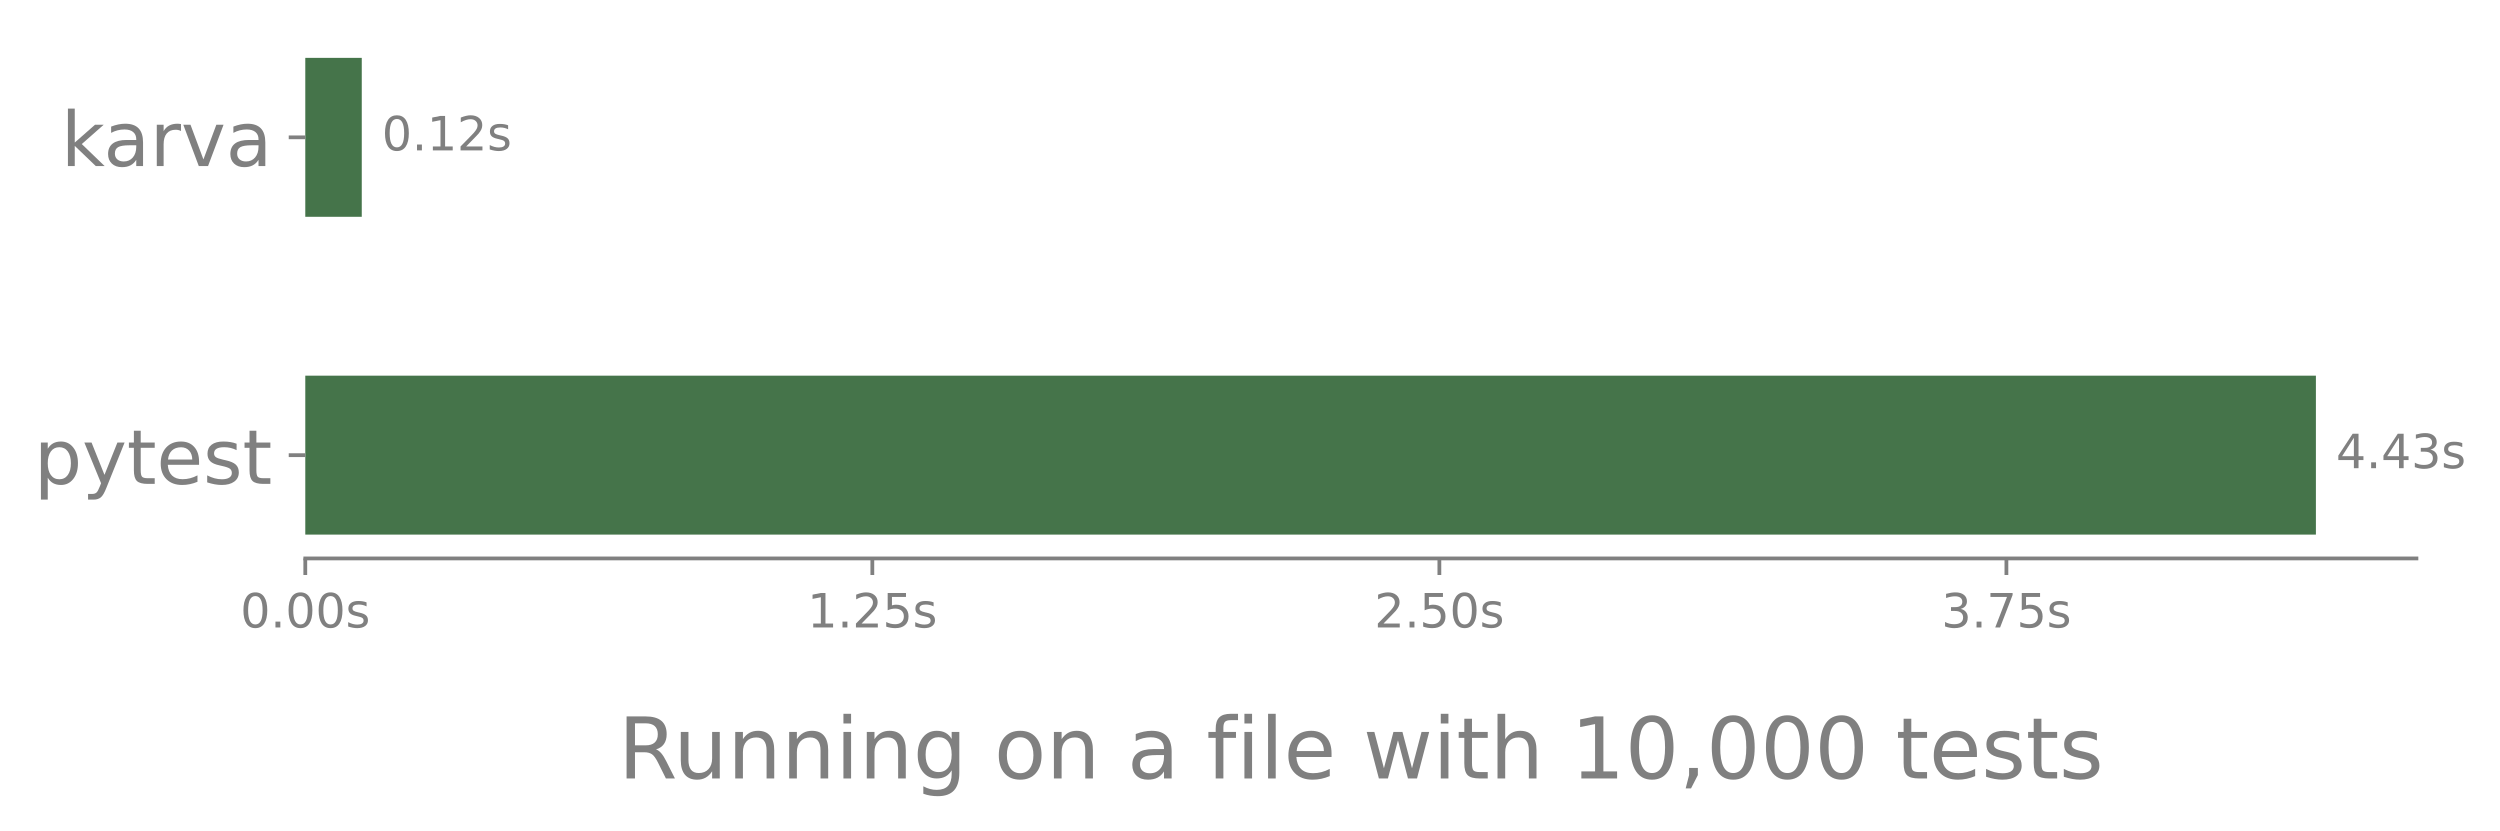
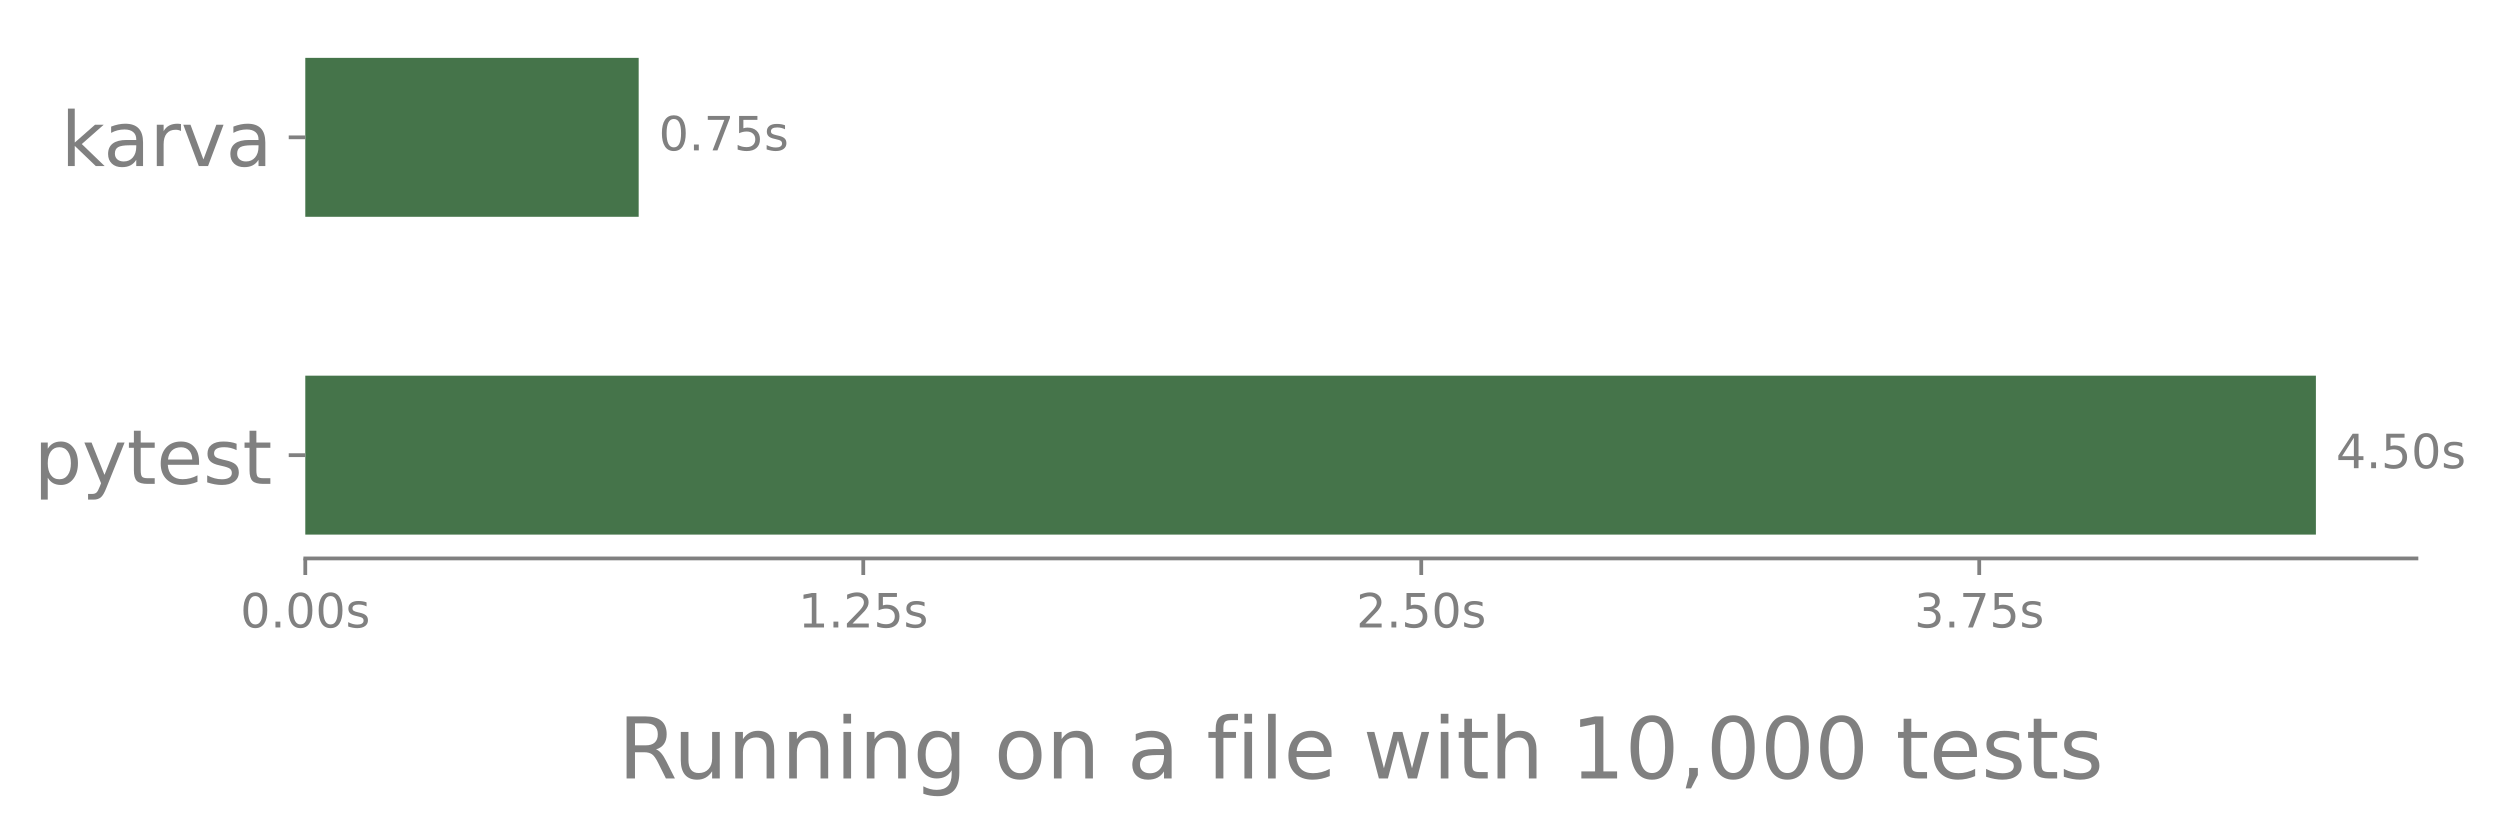
<svg xmlns="http://www.w3.org/2000/svg" xmlns:xlink="http://www.w3.org/1999/xlink" width="528.622pt" height="175.551pt" viewBox="0 0 528.622 175.551" version="1.1">
  <defs>
    <style type="text/css">*{stroke-linejoin: round; stroke-linecap: butt}</style>
  </defs>
  <g id="figure_1">
    <g id="patch_1">
      <path d="M 0 175.551  L 528.622 175.551  L 528.622 0  L 0 0  L 0 175.551  z " style="fill: none" />
    </g>
    <g id="axes_1">
      <g id="patch_2">
        <path d="M 64.552 118.08  L 510.952 118.08  L 510.952 7.2  L 64.552 7.2  L 64.552 118.08  z " style="fill: none" />
      </g>
      <g id="patch_3">
-         <path d="M 64.552 113.04  L 489.695 113.04  L 489.695 79.44  L 64.552 79.44  z " clip-path="url(#pc953da1dc4)" style="fill: #45744a" />
+         <path d="M 64.552 113.04  L 489.695 113.04  L 489.695 79.44  L 64.552 79.44  z " clip-path="url(#p7eb912a090)" style="fill: #45744a" />
      </g>
      <g id="patch_4">
-         <path d="M 64.552 45.84  L 76.495 45.84  L 76.495 12.24  L 64.552 12.24  z " clip-path="url(#pc953da1dc4)" style="fill: #45744a" />
+         <path d="M 64.552 45.84  L 135.048 45.84  L 135.048 12.24  L 64.552 12.24  z " clip-path="url(#p7eb912a090)" style="fill: #45744a" />
      </g>
      <g id="matplotlib.axis_1">
        <g id="xtick_1">
          <g id="line2d_1">
            <defs>
-               <path id="m37e27f4a81" d="M 0 0  L 0 3.5  " style="stroke: #808080; stroke-width: 0.8" />
+               <path id="m47a224fd38" d="M 0 0  L 0 3.5  " style="stroke: #808080; stroke-width: 0.8" />
            </defs>
            <g>
-               <use xlink:href="#m37e27f4a81" x="64.552" y="118.08" style="fill: #808080; stroke: #808080; stroke-width: 0.8" />
+               <use xlink:href="#m47a224fd38" x="64.552" y="118.08" style="fill: #808080; stroke: #808080; stroke-width: 0.8" />
            </g>
          </g>
          <g id="text_1">
            <g style="fill: #808080" transform="translate(50.815 132.6784) scale(0.1 -0.1)">
              <defs>
                <path id="DejaVuSans-30" d="M 2034 4250  Q 1547 4250 1301 3770  Q 1056 3291 1056 2328  Q 1056 1369 1301 889  Q 1547 409 2034 409  Q 2525 409 2770 889  Q 3016 1369 3016 2328  Q 3016 3291 2770 3770  Q 2525 4250 2034 4250  z M 2034 4750  Q 2819 4750 3233 4129  Q 3647 3509 3647 2328  Q 3647 1150 3233 529  Q 2819 -91 2034 -91  Q 1250 -91 836 529  Q 422 1150 422 2328  Q 422 3509 836 4129  Q 1250 4750 2034 4750  z " transform="scale(0.015625)" />
                <path id="DejaVuSans-2e" d="M 684 794  L 1344 794  L 1344 0  L 684 0  L 684 794  z " transform="scale(0.015625)" />
                <path id="DejaVuSans-73" d="M 2834 3397  L 2834 2853  Q 2591 2978 2328 3040  Q 2066 3103 1784 3103  Q 1356 3103 1142 2972  Q 928 2841 928 2578  Q 928 2378 1081 2264  Q 1234 2150 1697 2047  L 1894 2003  Q 2506 1872 2764 1633  Q 3022 1394 3022 966  Q 3022 478 2636 193  Q 2250 -91 1575 -91  Q 1294 -91 989 -36  Q 684 19 347 128  L 347 722  Q 666 556 975 473  Q 1284 391 1588 391  Q 1994 391 2212 530  Q 2431 669 2431 922  Q 2431 1156 2273 1281  Q 2116 1406 1581 1522  L 1381 1569  Q 847 1681 609 1914  Q 372 2147 372 2553  Q 372 3047 722 3315  Q 1072 3584 1716 3584  Q 2034 3584 2315 3537  Q 2597 3491 2834 3397  z " transform="scale(0.015625)" />
              </defs>
              <use xlink:href="#DejaVuSans-30" />
              <use xlink:href="#DejaVuSans-2e" transform="translate(63.62305 0)" />
              <use xlink:href="#DejaVuSans-30" transform="translate(95.41016 0)" />
              <use xlink:href="#DejaVuSans-30" transform="translate(159.0332 0)" />
              <use xlink:href="#DejaVuSans-73" transform="translate(222.6562 0)" />
            </g>
          </g>
        </g>
        <g id="xtick_2">
          <g id="line2d_2">
            <g>
-               <use xlink:href="#m37e27f4a81" x="184.453" y="118.08" style="fill: #808080; stroke: #808080; stroke-width: 0.8" />
+               <use xlink:href="#m47a224fd38" x="182.537" y="118.08" style="fill: #808080; stroke: #808080; stroke-width: 0.8" />
            </g>
          </g>
          <g id="text_2">
-             <g style="fill: #808080" transform="translate(170.7152 132.6784) scale(0.1 -0.1)">
+             <g style="fill: #808080" transform="translate(168.7994 132.6784) scale(0.1 -0.1)">
              <defs>
                <path id="DejaVuSans-31" d="M 794 531  L 1825 531  L 1825 4091  L 703 3866  L 703 4441  L 1819 4666  L 2450 4666  L 2450 531  L 3481 531  L 3481 0  L 794 0  L 794 531  z " transform="scale(0.015625)" />
                <path id="DejaVuSans-32" d="M 1228 531  L 3431 531  L 3431 0  L 469 0  L 469 531  Q 828 903 1448 1529  Q 2069 2156 2228 2338  Q 2531 2678 2651 2914  Q 2772 3150 2772 3378  Q 2772 3750 2511 3984  Q 2250 4219 1831 4219  Q 1534 4219 1204 4116  Q 875 4013 500 3803  L 500 4441  Q 881 4594 1212 4672  Q 1544 4750 1819 4750  Q 2544 4750 2975 4387  Q 3406 4025 3406 3419  Q 3406 3131 3298 2873  Q 3191 2616 2906 2266  Q 2828 2175 2409 1742  Q 1991 1309 1228 531  z " transform="scale(0.015625)" />
                <path id="DejaVuSans-35" d="M 691 4666  L 3169 4666  L 3169 4134  L 1269 4134  L 1269 2991  Q 1406 3038 1543 3061  Q 1681 3084 1819 3084  Q 2600 3084 3056 2656  Q 3513 2228 3513 1497  Q 3513 744 3044 326  Q 2575 -91 1722 -91  Q 1428 -91 1123 -41  Q 819 9 494 109  L 494 744  Q 775 591 1075 516  Q 1375 441 1709 441  Q 2250 441 2565 725  Q 2881 1009 2881 1497  Q 2881 1984 2565 2268  Q 2250 2553 1709 2553  Q 1456 2553 1204 2497  Q 953 2441 691 2322  L 691 4666  z " transform="scale(0.015625)" />
              </defs>
              <use xlink:href="#DejaVuSans-31" />
              <use xlink:href="#DejaVuSans-2e" transform="translate(63.62305 0)" />
              <use xlink:href="#DejaVuSans-32" transform="translate(95.41016 0)" />
              <use xlink:href="#DejaVuSans-35" transform="translate(159.0332 0)" />
              <use xlink:href="#DejaVuSans-73" transform="translate(222.6562 0)" />
            </g>
          </g>
        </g>
        <g id="xtick_3">
          <g id="line2d_3">
            <g>
-               <use xlink:href="#m37e27f4a81" x="304.353" y="118.08" style="fill: #808080; stroke: #808080; stroke-width: 0.8" />
+               <use xlink:href="#m47a224fd38" x="300.521" y="118.08" style="fill: #808080; stroke: #808080; stroke-width: 0.8" />
            </g>
          </g>
          <g id="text_3">
-             <g style="fill: #808080" transform="translate(290.6154 132.6784) scale(0.1 -0.1)">
+             <g style="fill: #808080" transform="translate(286.7838 132.6784) scale(0.1 -0.1)">
              <use xlink:href="#DejaVuSans-32" />
              <use xlink:href="#DejaVuSans-2e" transform="translate(63.62305 0)" />
              <use xlink:href="#DejaVuSans-35" transform="translate(95.41016 0)" />
              <use xlink:href="#DejaVuSans-30" transform="translate(159.0332 0)" />
              <use xlink:href="#DejaVuSans-73" transform="translate(222.6562 0)" />
            </g>
          </g>
        </g>
        <g id="xtick_4">
          <g id="line2d_4">
            <g>
-               <use xlink:href="#m37e27f4a81" x="424.253" y="118.08" style="fill: #808080; stroke: #808080; stroke-width: 0.8" />
+               <use xlink:href="#m47a224fd38" x="418.506" y="118.08" style="fill: #808080; stroke: #808080; stroke-width: 0.8" />
            </g>
          </g>
          <g id="text_4">
-             <g style="fill: #808080" transform="translate(410.5156 132.6784) scale(0.1 -0.1)">
+             <g style="fill: #808080" transform="translate(404.7683 132.6784) scale(0.1 -0.1)">
              <defs>
                <path id="DejaVuSans-33" d="M 2597 2516  Q 3050 2419 3304 2112  Q 3559 1806 3559 1356  Q 3559 666 3084 287  Q 2609 -91 1734 -91  Q 1441 -91 1130 -33  Q 819 25 488 141  L 488 750  Q 750 597 1062 519  Q 1375 441 1716 441  Q 2309 441 2620 675  Q 2931 909 2931 1356  Q 2931 1769 2642 2001  Q 2353 2234 1838 2234  L 1294 2234  L 1294 2753  L 1863 2753  Q 2328 2753 2575 2939  Q 2822 3125 2822 3475  Q 2822 3834 2567 4026  Q 2313 4219 1838 4219  Q 1578 4219 1281 4162  Q 984 4106 628 3988  L 628 4550  Q 988 4650 1302 4700  Q 1616 4750 1894 4750  Q 2613 4750 3031 4423  Q 3450 4097 3450 3541  Q 3450 3153 3228 2886  Q 3006 2619 2597 2516  z " transform="scale(0.015625)" />
                <path id="DejaVuSans-37" d="M 525 4666  L 3525 4666  L 3525 4397  L 1831 0  L 1172 0  L 2766 4134  L 525 4134  L 525 4666  z " transform="scale(0.015625)" />
              </defs>
              <use xlink:href="#DejaVuSans-33" />
              <use xlink:href="#DejaVuSans-2e" transform="translate(63.62305 0)" />
              <use xlink:href="#DejaVuSans-37" transform="translate(95.41016 0)" />
              <use xlink:href="#DejaVuSans-35" transform="translate(159.0332 0)" />
              <use xlink:href="#DejaVuSans-73" transform="translate(222.6562 0)" />
            </g>
          </g>
        </g>
      </g>
      <g id="matplotlib.axis_2">
        <g id="ytick_1">
          <g id="line2d_5">
            <defs>
-               <path id="mea371d831d" d="M 0 0  L -3.5 0  " style="stroke: #808080; stroke-width: 0.8" />
+               <path id="me9d33ffe8a" d="M 0 0  L -3.5 0  " style="stroke: #808080; stroke-width: 0.8" />
            </defs>
            <g>
-               <use xlink:href="#mea371d831d" x="64.552" y="96.24" style="fill: #808080; stroke: #808080; stroke-width: 0.8" />
+               <use xlink:href="#me9d33ffe8a" x="64.552" y="96.24" style="fill: #808080; stroke: #808080; stroke-width: 0.8" />
            </g>
          </g>
          <g id="text_5">
            <g style="fill: #808080" transform="translate(7.2 102.3187) scale(0.16 -0.16)">
              <defs>
                <path id="DejaVuSans-70" d="M 1159 525  L 1159 -1331  L 581 -1331  L 581 3500  L 1159 3500  L 1159 2969  Q 1341 3281 1617 3432  Q 1894 3584 2278 3584  Q 2916 3584 3314 3078  Q 3713 2572 3713 1747  Q 3713 922 3314 415  Q 2916 -91 2278 -91  Q 1894 -91 1617 61  Q 1341 213 1159 525  z M 3116 1747  Q 3116 2381 2855 2742  Q 2594 3103 2138 3103  Q 1681 3103 1420 2742  Q 1159 2381 1159 1747  Q 1159 1113 1420 752  Q 1681 391 2138 391  Q 2594 391 2855 752  Q 3116 1113 3116 1747  z " transform="scale(0.015625)" />
                <path id="DejaVuSans-79" d="M 2059 -325  Q 1816 -950 1584 -1140  Q 1353 -1331 966 -1331  L 506 -1331  L 506 -850  L 844 -850  Q 1081 -850 1212 -737  Q 1344 -625 1503 -206  L 1606 56  L 191 3500  L 800 3500  L 1894 763  L 2988 3500  L 3597 3500  L 2059 -325  z " transform="scale(0.015625)" />
                <path id="DejaVuSans-74" d="M 1172 4494  L 1172 3500  L 2356 3500  L 2356 3053  L 1172 3053  L 1172 1153  Q 1172 725 1289 603  Q 1406 481 1766 481  L 2356 481  L 2356 0  L 1766 0  Q 1100 0 847 248  Q 594 497 594 1153  L 594 3053  L 172 3053  L 172 3500  L 594 3500  L 594 4494  L 1172 4494  z " transform="scale(0.015625)" />
                <path id="DejaVuSans-65" d="M 3597 1894  L 3597 1613  L 953 1613  Q 991 1019 1311 708  Q 1631 397 2203 397  Q 2534 397 2845 478  Q 3156 559 3463 722  L 3463 178  Q 3153 47 2828 -22  Q 2503 -91 2169 -91  Q 1331 -91 842 396  Q 353 884 353 1716  Q 353 2575 817 3079  Q 1281 3584 2069 3584  Q 2775 3584 3186 3129  Q 3597 2675 3597 1894  z M 3022 2063  Q 3016 2534 2758 2815  Q 2500 3097 2075 3097  Q 1594 3097 1305 2825  Q 1016 2553 972 2059  L 3022 2063  z " transform="scale(0.015625)" />
              </defs>
              <use xlink:href="#DejaVuSans-70" />
              <use xlink:href="#DejaVuSans-79" transform="translate(63.47656 0)" />
              <use xlink:href="#DejaVuSans-74" transform="translate(122.6562 0)" />
              <use xlink:href="#DejaVuSans-65" transform="translate(161.8652 0)" />
              <use xlink:href="#DejaVuSans-73" transform="translate(223.3887 0)" />
              <use xlink:href="#DejaVuSans-74" transform="translate(275.4883 0)" />
            </g>
          </g>
        </g>
        <g id="ytick_2">
          <g id="line2d_6">
            <g>
-               <use xlink:href="#mea371d831d" x="64.552" y="29.04" style="fill: #808080; stroke: #808080; stroke-width: 0.8" />
+               <use xlink:href="#me9d33ffe8a" x="64.552" y="29.04" style="fill: #808080; stroke: #808080; stroke-width: 0.8" />
            </g>
          </g>
          <g id="text_6">
            <g style="fill: #808080" transform="translate(12.91 35.11875) scale(0.16 -0.16)">
              <defs>
                <path id="DejaVuSans-6b" d="M 581 4863  L 1159 4863  L 1159 1991  L 2875 3500  L 3609 3500  L 1753 1863  L 3688 0  L 2938 0  L 1159 1709  L 1159 0  L 581 0  L 581 4863  z " transform="scale(0.015625)" />
                <path id="DejaVuSans-61" d="M 2194 1759  Q 1497 1759 1228 1600  Q 959 1441 959 1056  Q 959 750 1161 570  Q 1363 391 1709 391  Q 2188 391 2477 730  Q 2766 1069 2766 1631  L 2766 1759  L 2194 1759  z M 3341 1997  L 3341 0  L 2766 0  L 2766 531  Q 2569 213 2275 61  Q 1981 -91 1556 -91  Q 1019 -91 701 211  Q 384 513 384 1019  Q 384 1609 779 1909  Q 1175 2209 1959 2209  L 2766 2209  L 2766 2266  Q 2766 2663 2505 2880  Q 2244 3097 1772 3097  Q 1472 3097 1187 3025  Q 903 2953 641 2809  L 641 3341  Q 956 3463 1253 3523  Q 1550 3584 1831 3584  Q 2591 3584 2966 3190  Q 3341 2797 3341 1997  z " transform="scale(0.015625)" />
                <path id="DejaVuSans-72" d="M 2631 2963  Q 2534 3019 2420 3045  Q 2306 3072 2169 3072  Q 1681 3072 1420 2755  Q 1159 2438 1159 1844  L 1159 0  L 581 0  L 581 3500  L 1159 3500  L 1159 2956  Q 1341 3275 1631 3429  Q 1922 3584 2338 3584  Q 2397 3584 2469 3576  Q 2541 3569 2628 3553  L 2631 2963  z " transform="scale(0.015625)" />
                <path id="DejaVuSans-76" d="M 191 3500  L 800 3500  L 1894 563  L 2988 3500  L 3597 3500  L 2284 0  L 1503 0  L 191 3500  z " transform="scale(0.015625)" />
              </defs>
              <use xlink:href="#DejaVuSans-6b" />
              <use xlink:href="#DejaVuSans-61" transform="translate(56.16016 0)" />
              <use xlink:href="#DejaVuSans-72" transform="translate(117.4395 0)" />
              <use xlink:href="#DejaVuSans-76" transform="translate(158.5527 0)" />
              <use xlink:href="#DejaVuSans-61" transform="translate(217.7324 0)" />
            </g>
          </g>
        </g>
      </g>
      <g id="patch_5">
        <path d="M 64.552 118.08  L 510.952 118.08  " style="fill: none; stroke: #808080; stroke-width: 0.8; stroke-linejoin: miter; stroke-linecap: square" />
      </g>
      <g id="text_7">
        <g style="fill: #808080" transform="translate(493.9468 98.99938) scale(0.1 -0.1)">
          <defs>
            <path id="DejaVuSans-34" d="M 2419 4116  L 825 1625  L 2419 1625  L 2419 4116  z M 2253 4666  L 3047 4666  L 3047 1625  L 3713 1625  L 3713 1100  L 3047 1100  L 3047 0  L 2419 0  L 2419 1100  L 313 1100  L 313 1709  L 2253 4666  z " transform="scale(0.015625)" />
          </defs>
          <use xlink:href="#DejaVuSans-34" />
          <use xlink:href="#DejaVuSans-2e" transform="translate(63.62305 0)" />
-           <use xlink:href="#DejaVuSans-34" transform="translate(95.41016 0)" />
-           <use xlink:href="#DejaVuSans-33" transform="translate(159.0332 0)" />
+           <use xlink:href="#DejaVuSans-35" transform="translate(95.41016 0)" />
+           <use xlink:href="#DejaVuSans-30" transform="translate(159.0332 0)" />
          <use xlink:href="#DejaVuSans-73" transform="translate(222.6562 0)" />
        </g>
      </g>
      <g id="text_8">
-         <g style="fill: #808080" transform="translate(80.74657 31.79938) scale(0.1 -0.1)">
+         <g style="fill: #808080" transform="translate(139.299 31.79938) scale(0.1 -0.1)">
          <use xlink:href="#DejaVuSans-30" />
          <use xlink:href="#DejaVuSans-2e" transform="translate(63.62305 0)" />
-           <use xlink:href="#DejaVuSans-31" transform="translate(95.41016 0)" />
-           <use xlink:href="#DejaVuSans-32" transform="translate(159.0332 0)" />
+           <use xlink:href="#DejaVuSans-37" transform="translate(95.41016 0)" />
+           <use xlink:href="#DejaVuSans-35" transform="translate(159.0332 0)" />
          <use xlink:href="#DejaVuSans-73" transform="translate(222.6562 0)" />
        </g>
      </g>
      <g id="text_9">
        <g style="fill: #808080" transform="translate(130.725 164.608) scale(0.18 -0.18)">
          <defs>
            <path id="DejaVuSans-52" d="M 2841 2188  Q 3044 2119 3236 1894  Q 3428 1669 3622 1275  L 4263 0  L 3584 0  L 2988 1197  Q 2756 1666 2539 1819  Q 2322 1972 1947 1972  L 1259 1972  L 1259 0  L 628 0  L 628 4666  L 2053 4666  Q 2853 4666 3247 4331  Q 3641 3997 3641 3322  Q 3641 2881 3436 2590  Q 3231 2300 2841 2188  z M 1259 4147  L 1259 2491  L 2053 2491  Q 2509 2491 2742 2702  Q 2975 2913 2975 3322  Q 2975 3731 2742 3939  Q 2509 4147 2053 4147  L 1259 4147  z " transform="scale(0.015625)" />
            <path id="DejaVuSans-75" d="M 544 1381  L 544 3500  L 1119 3500  L 1119 1403  Q 1119 906 1312 657  Q 1506 409 1894 409  Q 2359 409 2629 706  Q 2900 1003 2900 1516  L 2900 3500  L 3475 3500  L 3475 0  L 2900 0  L 2900 538  Q 2691 219 2414 64  Q 2138 -91 1772 -91  Q 1169 -91 856 284  Q 544 659 544 1381  z M 1991 3584  L 1991 3584  z " transform="scale(0.015625)" />
            <path id="DejaVuSans-6e" d="M 3513 2113  L 3513 0  L 2938 0  L 2938 2094  Q 2938 2591 2744 2837  Q 2550 3084 2163 3084  Q 1697 3084 1428 2787  Q 1159 2491 1159 1978  L 1159 0  L 581 0  L 581 3500  L 1159 3500  L 1159 2956  Q 1366 3272 1645 3428  Q 1925 3584 2291 3584  Q 2894 3584 3203 3211  Q 3513 2838 3513 2113  z " transform="scale(0.015625)" />
            <path id="DejaVuSans-69" d="M 603 3500  L 1178 3500  L 1178 0  L 603 0  L 603 3500  z M 603 4863  L 1178 4863  L 1178 4134  L 603 4134  L 603 4863  z " transform="scale(0.015625)" />
            <path id="DejaVuSans-67" d="M 2906 1791  Q 2906 2416 2648 2759  Q 2391 3103 1925 3103  Q 1463 3103 1205 2759  Q 947 2416 947 1791  Q 947 1169 1205 825  Q 1463 481 1925 481  Q 2391 481 2648 825  Q 2906 1169 2906 1791  z M 3481 434  Q 3481 -459 3084 -895  Q 2688 -1331 1869 -1331  Q 1566 -1331 1297 -1286  Q 1028 -1241 775 -1147  L 775 -588  Q 1028 -725 1275 -790  Q 1522 -856 1778 -856  Q 2344 -856 2625 -561  Q 2906 -266 2906 331  L 2906 616  Q 2728 306 2450 153  Q 2172 0 1784 0  Q 1141 0 747 490  Q 353 981 353 1791  Q 353 2603 747 3093  Q 1141 3584 1784 3584  Q 2172 3584 2450 3431  Q 2728 3278 2906 2969  L 2906 3500  L 3481 3500  L 3481 434  z " transform="scale(0.015625)" />
            <path id="DejaVuSans-20" transform="scale(0.015625)" />
            <path id="DejaVuSans-6f" d="M 1959 3097  Q 1497 3097 1228 2736  Q 959 2375 959 1747  Q 959 1119 1226 758  Q 1494 397 1959 397  Q 2419 397 2687 759  Q 2956 1122 2956 1747  Q 2956 2369 2687 2733  Q 2419 3097 1959 3097  z M 1959 3584  Q 2709 3584 3137 3096  Q 3566 2609 3566 1747  Q 3566 888 3137 398  Q 2709 -91 1959 -91  Q 1206 -91 779 398  Q 353 888 353 1747  Q 353 2609 779 3096  Q 1206 3584 1959 3584  z " transform="scale(0.015625)" />
            <path id="DejaVuSans-66" d="M 2375 4863  L 2375 4384  L 1825 4384  Q 1516 4384 1395 4259  Q 1275 4134 1275 3809  L 1275 3500  L 2222 3500  L 2222 3053  L 1275 3053  L 1275 0  L 697 0  L 697 3053  L 147 3053  L 147 3500  L 697 3500  L 697 3744  Q 697 4328 969 4595  Q 1241 4863 1831 4863  L 2375 4863  z " transform="scale(0.015625)" />
            <path id="DejaVuSans-6c" d="M 603 4863  L 1178 4863  L 1178 0  L 603 0  L 603 4863  z " transform="scale(0.015625)" />
            <path id="DejaVuSans-77" d="M 269 3500  L 844 3500  L 1563 769  L 2278 3500  L 2956 3500  L 3675 769  L 4391 3500  L 4966 3500  L 4050 0  L 3372 0  L 2619 2869  L 1863 0  L 1184 0  L 269 3500  z " transform="scale(0.015625)" />
            <path id="DejaVuSans-68" d="M 3513 2113  L 3513 0  L 2938 0  L 2938 2094  Q 2938 2591 2744 2837  Q 2550 3084 2163 3084  Q 1697 3084 1428 2787  Q 1159 2491 1159 1978  L 1159 0  L 581 0  L 581 4863  L 1159 4863  L 1159 2956  Q 1366 3272 1645 3428  Q 1925 3584 2291 3584  Q 2894 3584 3203 3211  Q 3513 2838 3513 2113  z " transform="scale(0.015625)" />
            <path id="DejaVuSans-2c" d="M 750 794  L 1409 794  L 1409 256  L 897 -744  L 494 -744  L 750 256  L 750 794  z " transform="scale(0.015625)" />
          </defs>
          <use xlink:href="#DejaVuSans-52" />
          <use xlink:href="#DejaVuSans-75" transform="translate(64.98242 0)" />
          <use xlink:href="#DejaVuSans-6e" transform="translate(128.3613 0)" />
          <use xlink:href="#DejaVuSans-6e" transform="translate(191.7402 0)" />
          <use xlink:href="#DejaVuSans-69" transform="translate(255.1191 0)" />
          <use xlink:href="#DejaVuSans-6e" transform="translate(282.9023 0)" />
          <use xlink:href="#DejaVuSans-67" transform="translate(346.2812 0)" />
          <use xlink:href="#DejaVuSans-20" transform="translate(409.7578 0)" />
          <use xlink:href="#DejaVuSans-6f" transform="translate(441.5449 0)" />
          <use xlink:href="#DejaVuSans-6e" transform="translate(502.7266 0)" />
          <use xlink:href="#DejaVuSans-20" transform="translate(566.1055 0)" />
          <use xlink:href="#DejaVuSans-61" transform="translate(597.8926 0)" />
          <use xlink:href="#DejaVuSans-20" transform="translate(659.1719 0)" />
          <use xlink:href="#DejaVuSans-66" transform="translate(690.959 0)" />
          <use xlink:href="#DejaVuSans-69" transform="translate(726.1641 0)" />
          <use xlink:href="#DejaVuSans-6c" transform="translate(753.9473 0)" />
          <use xlink:href="#DejaVuSans-65" transform="translate(781.7305 0)" />
          <use xlink:href="#DejaVuSans-20" transform="translate(843.2539 0)" />
          <use xlink:href="#DejaVuSans-77" transform="translate(875.041 0)" />
          <use xlink:href="#DejaVuSans-69" transform="translate(956.8281 0)" />
          <use xlink:href="#DejaVuSans-74" transform="translate(984.6113 0)" />
          <use xlink:href="#DejaVuSans-68" transform="translate(1023.82 0)" />
          <use xlink:href="#DejaVuSans-20" transform="translate(1087.199 0)" />
          <use xlink:href="#DejaVuSans-31" transform="translate(1118.986 0)" />
          <use xlink:href="#DejaVuSans-30" transform="translate(1182.609 0)" />
          <use xlink:href="#DejaVuSans-2c" transform="translate(1246.232 0)" />
          <use xlink:href="#DejaVuSans-30" transform="translate(1278.02 0)" />
          <use xlink:href="#DejaVuSans-30" transform="translate(1341.643 0)" />
          <use xlink:href="#DejaVuSans-30" transform="translate(1405.266 0)" />
          <use xlink:href="#DejaVuSans-20" transform="translate(1468.889 0)" />
          <use xlink:href="#DejaVuSans-74" transform="translate(1500.676 0)" />
          <use xlink:href="#DejaVuSans-65" transform="translate(1539.885 0)" />
          <use xlink:href="#DejaVuSans-73" transform="translate(1601.408 0)" />
          <use xlink:href="#DejaVuSans-74" transform="translate(1653.508 0)" />
          <use xlink:href="#DejaVuSans-73" transform="translate(1692.717 0)" />
        </g>
      </g>
    </g>
  </g>
  <defs>
-     <clipPath id="pc953da1dc4">
+     <clipPath id="p7eb912a090">
      <rect x="64.552" y="7.2" width="446.4" height="110.88" />
    </clipPath>
  </defs>
</svg>
